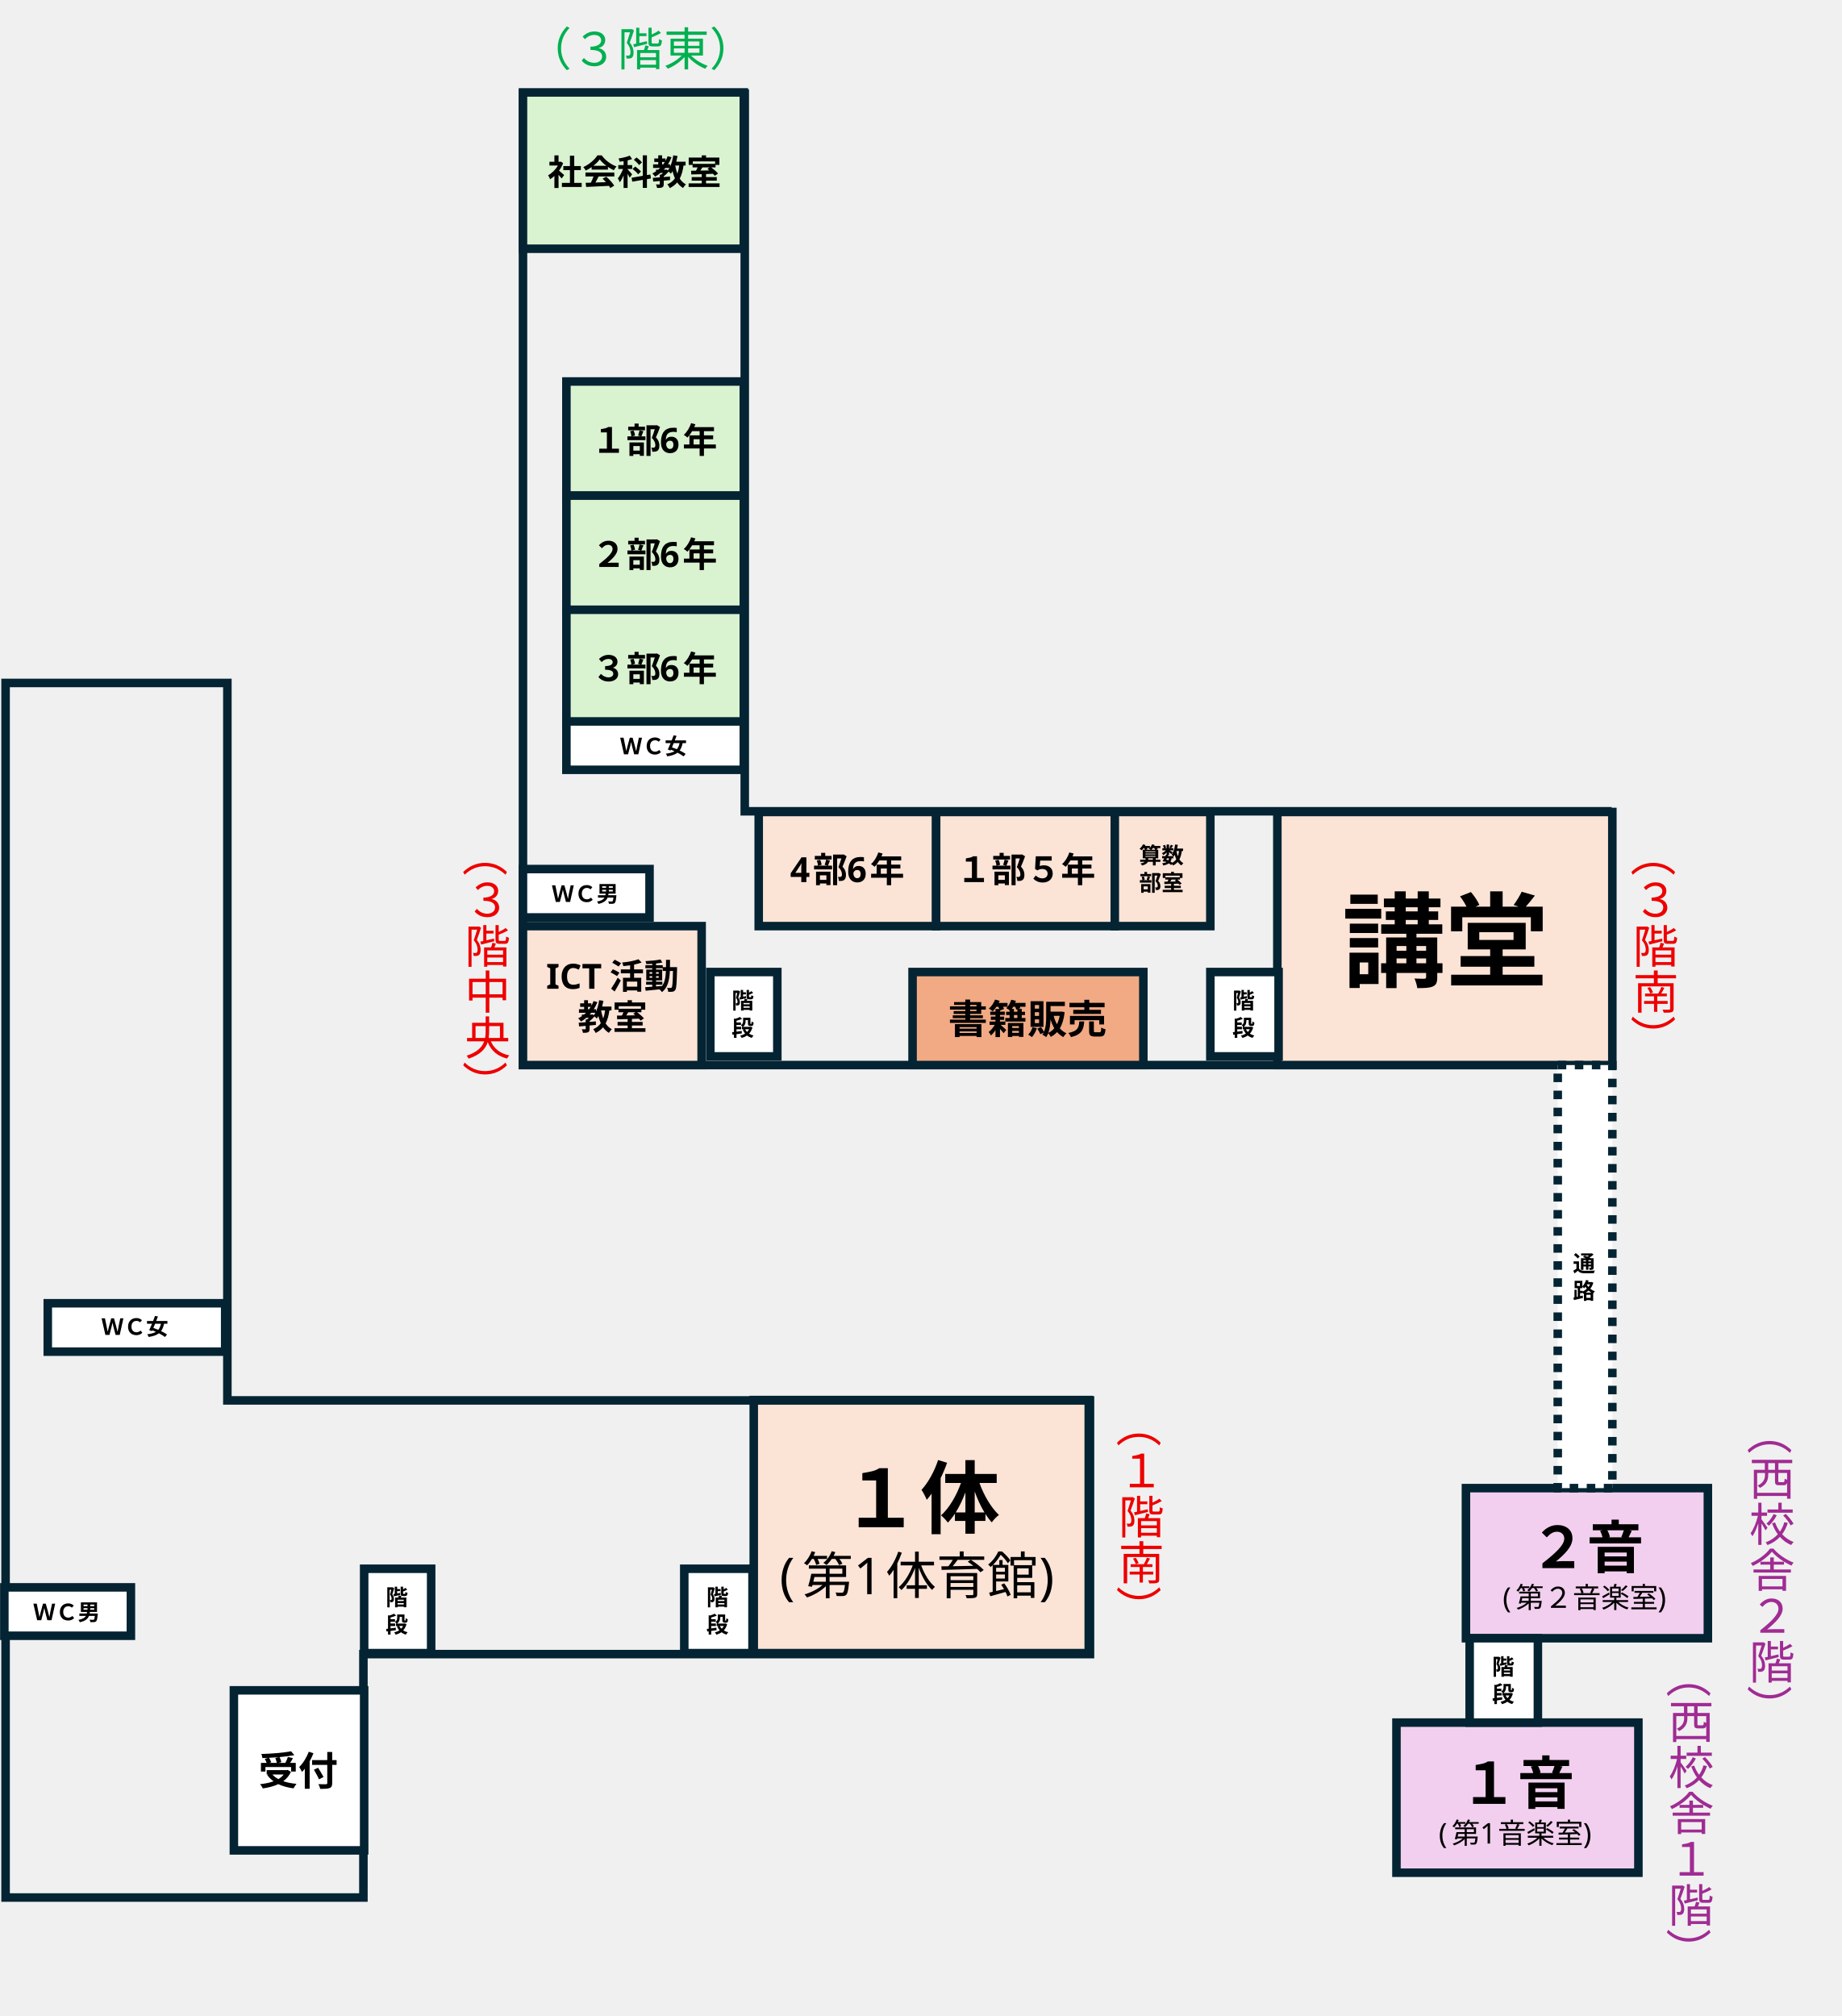
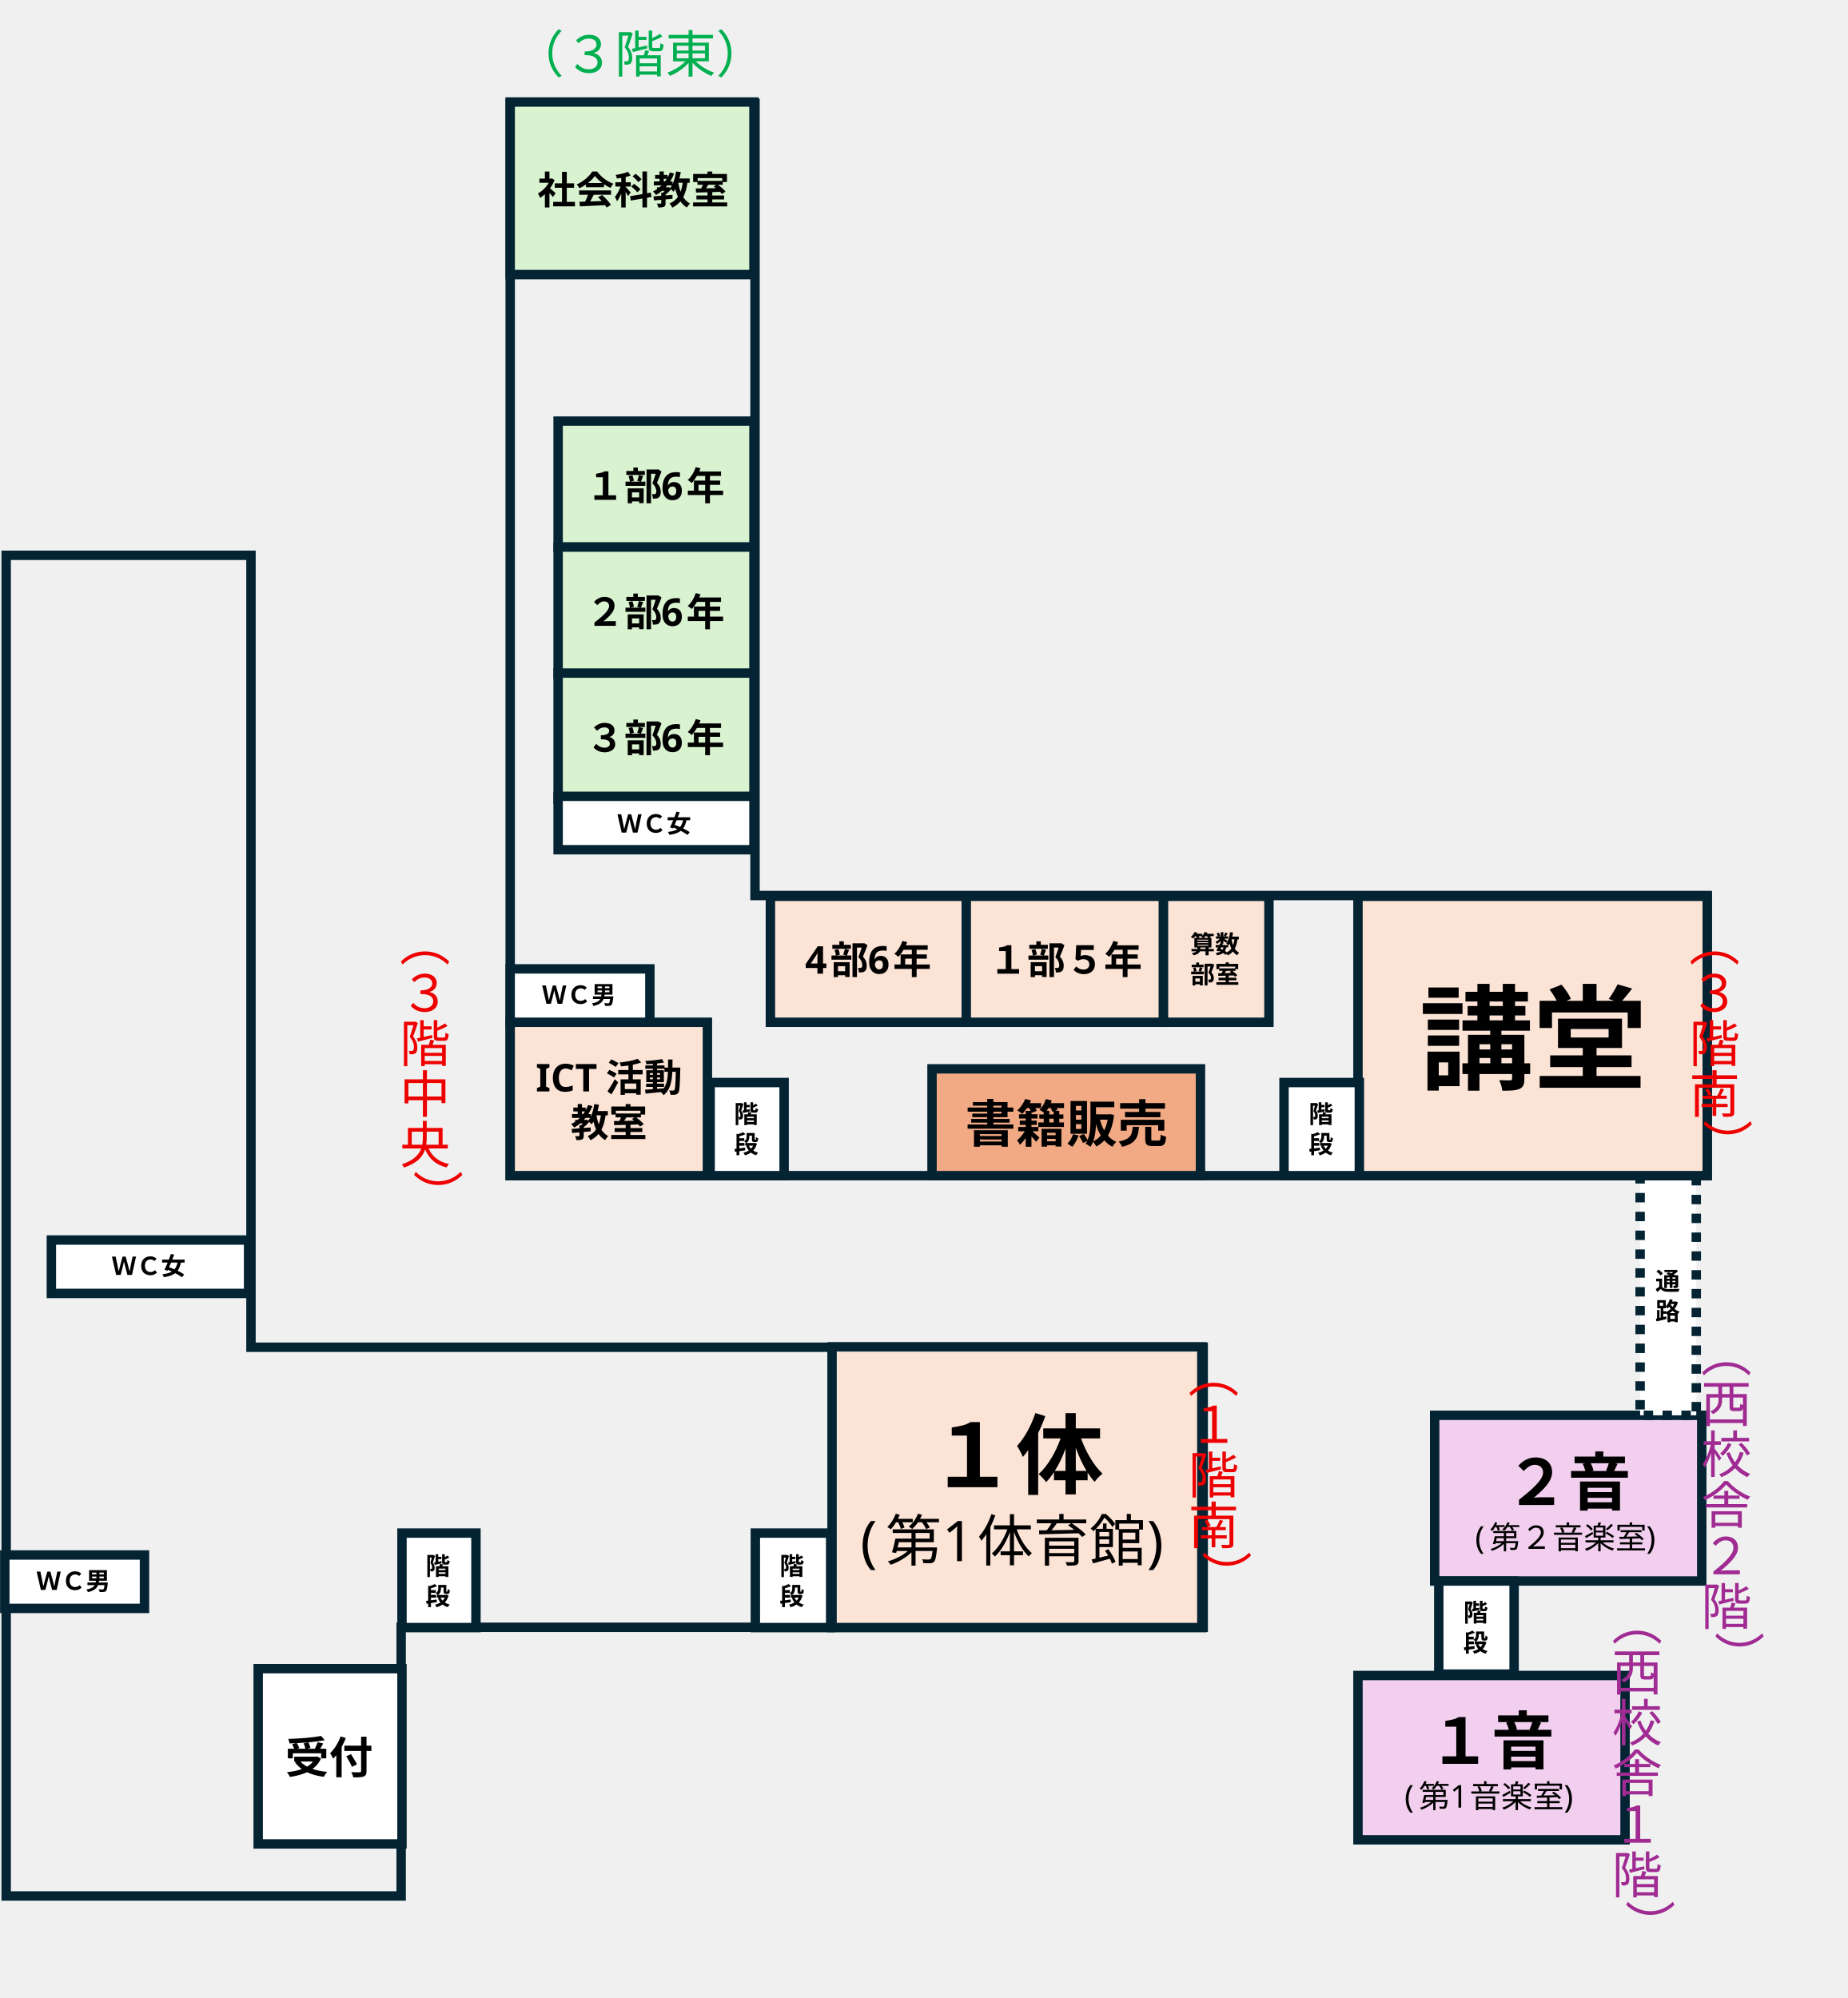
- <svg xmlns="http://www.w3.org/2000/svg" viewBox="0 0 1484 1625" width="1484" height="1625" xml:space="preserve" overflow="hidden">
-   <g transform="translate(-2295 -173)">
+ <svg xmlns="http://www.w3.org/2000/svg" viewBox="0 0 1349 1459" width="1349" height="1459" xml:space="preserve" overflow="hidden">
+   <g transform="translate(-2344 -173)">
+     <rect x="3335.5" y="1396.5" width="195" height="120" stroke="#042433" stroke-width="6.875" stroke-miterlimit="8" fill="#F2CFEE" />
+     <text font-family="Meiryo UI,Meiryo UI_MSFontService,sans-serif" font-weight="700" font-size="46" transform="matrix(1 0 0 1 3386.94 1461)">１音</text>
+     <text font-family="Meiryo UI,Meiryo UI_MSFontService,sans-serif" font-weight="400" font-size="23" transform="matrix(1 0 0 1 3369.45 1493)">(</text>
+     <text font-family="Meiryo UI,Meiryo UI_MSFontService,sans-serif" font-weight="400" font-size="23" transform="matrix(1 0 0 1 3379.77 1493)">第</text>
+     <text font-family="Meiryo UI,Meiryo UI_MSFontService,sans-serif" font-weight="400" font-size="23" transform="matrix(1 0 0 1 3402.68 1493)">1</text>
+     <text font-family="Meiryo UI,Meiryo UI_MSFontService,sans-serif" font-weight="400" font-size="23" transform="matrix(1 0 0 1 3417 1493)">音楽室</text>
+     <text font-family="Meiryo UI,Meiryo UI_MSFontService,sans-serif" font-weight="400" font-size="23" transform="matrix(1 0 0 1 3485.75 1493)">)</text>
+     <rect x="3391.5" y="1206.5" width="195" height="121" stroke="#042433" stroke-width="6.875" stroke-miterlimit="8" fill="#F2CFEE" />
+     <text font-family="Meiryo UI,Meiryo UI_MSFontService,sans-serif" font-weight="700" font-size="46" transform="matrix(1 0 0 1 3442.8 1272)">２音</text>
+     <text font-family="Meiryo UI,Meiryo UI_MSFontService,sans-serif" font-weight="400" font-size="23" transform="matrix(1 0 0 1 3421.03 1304)">(</text>
+     <text font-family="Meiryo UI,Meiryo UI_MSFontService,sans-serif" font-weight="400" font-size="23" transform="matrix(1 0 0 1 3431.34 1304)">第２音楽室</text>
+     <text font-family="Meiryo UI,Meiryo UI_MSFontService,sans-serif" font-weight="400" font-size="23" transform="matrix(1 0 0 1 3545.93 1304)">)</text>
+     <rect x="3394.5" y="1327.5" width="55" height="68" stroke="#042433" stroke-width="6.875" stroke-miterlimit="8" fill="#FFFFFF" />
+     <text font-family="Meiryo UI,Meiryo UI_MSFontService,sans-serif" font-weight="700" font-size="18" transform="matrix(1 0 0 1 3412.44 1357)">階</text>
+     <text font-family="Meiryo UI,Meiryo UI_MSFontService,sans-serif" font-weight="700" font-size="18" transform="matrix(1 0 0 1 3412.44 1379)">段</text>
+     <text fill="#A02B93" font-family="Meiryo UI,Meiryo UI_MSFontService,sans-serif" font-weight="400" font-size="37" transform="matrix(1 2.95822e-25 -2.95822e-25 1 3622.43 1140)" text-anchor="middle">
+       <tspan x="15.727" y="34.60">︵</tspan>
+       <tspan x="15.727" y="71.60">西</tspan>
+       <tspan x="15.727" y="108.60">校</tspan>
+       <tspan x="15.727" y="145.60">舎</tspan>
+       <tspan x="15.727" y="182.60">２</tspan>
+       <tspan x="15.727" y="219.60">階</tspan>
+       <tspan x="15.727" y="256.60">︶</tspan>
+     </text>
+     <text fill="#A02B93" font-family="Meiryo UI,Meiryo UI_MSFontService,sans-serif" font-weight="400" font-size="37" transform="matrix(1 2.95822e-25 -2.95822e-25 1 3557.27 1336)" text-anchor="middle">
+       <tspan x="15.727" y="34.60">︵</tspan>
+       <tspan x="15.727" y="71.60">西</tspan>
+       <tspan x="15.727" y="108.60">校</tspan>
+       <tspan x="15.727" y="145.60">舎</tspan>
+       <tspan x="15.727" y="182.60">１</tspan>
+       <tspan x="15.727" y="219.60">階</tspan>
+       <tspan x="15.727" y="256.60">︶</tspan>
+     </text>
+     <rect x="3541.5" y="1031.5" width="41" height="175" stroke="#042433" stroke-width="6.875" stroke-miterlimit="8" stroke-dasharray="6.875 6.875" fill="#FFFFFF" />
+     <text font-family="Meiryo UI,Meiryo UI_MSFontService,sans-serif" font-weight="700" font-size="18" transform="matrix(1 0 0 1 3552.59 1115)">通</text>
+     <text font-family="Meiryo UI,Meiryo UI_MSFontService,sans-serif" font-weight="700" font-size="18" transform="matrix(1 0 0 1 3552.59 1137)">路</text>
    <path d="M2716.5 248.5 2895.25 248.5 2895.25 826.941 3590.5 826.941 3590.5 1031.5 2716.5 1031.5 2716.5 826.941 2716.5 826.941Z" stroke="#042433" stroke-width="6.875" stroke-miterlimit="8" fill="none" fill-rule="evenodd" />
-     <rect x="3324.5" y="827.5" width="270" height="204" stroke="#042433" stroke-width="6.875" stroke-miterlimit="8" fill="#FBE3D6" />
-     <text font-family="Meiryo UI,Meiryo UI_MSFontService,sans-serif" font-weight="700" font-size="83" transform="matrix(1 0 0 1 3376.77 962)">講堂</text>
+     <rect x="3335.5" y="827.5" width="255" height="204" stroke="#042433" stroke-width="6.875" stroke-miterlimit="8" fill="#FBE3D6" />
+     <text font-family="Meiryo UI,Meiryo UI_MSFontService,sans-serif" font-weight="700" font-size="83" transform="matrix(1 0 0 1 3380.38 962)">講堂</text>
    <rect x="2906.5" y="827.5" width="143" height="92" stroke="#042433" stroke-width="6.875" stroke-miterlimit="8" fill="#FBE3D6" />
    <text font-family="Meiryo UI,Meiryo UI_MSFontService,sans-serif" font-weight="700" font-size="28" transform="matrix(1 0 0 1 2931.8 884)">4</text>
    <text font-family="Meiryo UI,Meiryo UI_MSFontService,sans-serif" font-weight="700" font-size="28" transform="matrix(1 0 0 1 2950.14 884)">部</text>
    <text font-family="Meiryo UI,Meiryo UI_MSFontService,sans-serif" font-weight="700" font-size="28" transform="matrix(1 0 0 1 2977.64 884)">6</text>
    <text font-family="Meiryo UI,Meiryo UI_MSFontService,sans-serif" font-weight="700" font-size="28" transform="matrix(1 0 0 1 2995.97 884)">年</text>
    <rect x="3049.5" y="827.5" width="144" height="92" stroke="#042433" stroke-width="6.875" stroke-miterlimit="8" fill="#FBE3D6" />
    <text font-family="Meiryo UI,Meiryo UI_MSFontService,sans-serif" font-weight="700" font-size="28" transform="matrix(1 0 0 1 3065.96 884)">１部５年</text>
    <rect x="3193.5" y="827.5" width="77" height="92" stroke="#042433" stroke-width="6.875" stroke-miterlimit="8" fill="#FBE3D6" />
    <text font-family="Meiryo UI,Meiryo UI_MSFontService,sans-serif" font-weight="700" font-size="18" transform="matrix(1 0 0 1 3213.08 869)">算数</text>
    <text font-family="Meiryo UI,Meiryo UI_MSFontService,sans-serif" font-weight="700" font-size="18" transform="matrix(1 0 0 1 3213.08 891)">部室</text>
-     <rect x="3030.5" y="956.5" width="186" height="75" stroke="#042433" stroke-width="6.875" stroke-miterlimit="8" fill="#F2AA84" />
-     <text font-family="Meiryo UI,Meiryo UI_MSFontService,sans-serif" font-weight="700" font-size="32" transform="matrix(1 0 0 1 3059.09 1006)">書籍販売</text>
+     <rect x="3024.5" y="953.5" width="196" height="78" stroke="#042433" stroke-width="6.875" stroke-miterlimit="8" fill="#F2AA84" />
+     <text font-family="Meiryo UI,Meiryo UI_MSFontService,sans-serif" font-weight="700" font-size="37" transform="matrix(1 0 0 1 3048.7 1007)">書籍販売</text>
    <rect x="2716.5" y="919.5" width="144" height="112" stroke="#042433" stroke-width="6.875" stroke-miterlimit="8" fill="#FBE3D6" />
    <text font-family="Meiryo UI,Meiryo UI_MSFontService,sans-serif" font-weight="700" font-size="28" transform="matrix(1 0 0 1 2735.15 970)">ICT</text>
    <text font-family="Meiryo UI,Meiryo UI_MSFontService,sans-serif" font-weight="700" font-size="28" transform="matrix(1 0 0 1 2786.14 970)">活動</text>
    <text font-family="Meiryo UI,Meiryo UI_MSFontService,sans-serif" font-weight="700" font-size="28" transform="matrix(1 0 0 1 2760.66 1003)">教室</text>
-     <rect x="2902.5" y="1301.5" width="270" height="204" stroke="#042433" stroke-width="6.875" stroke-miterlimit="8" fill="#FBE3D6" />
-     <text font-family="Meiryo UI,Meiryo UI_MSFontService,sans-serif" font-weight="700" font-size="64" transform="matrix(1 0 0 1 2972.87 1404)">１体</text>
-     <text font-family="Meiryo UI,Meiryo UI_MSFontService,sans-serif" font-weight="400" font-size="41" transform="matrix(1 0 0 1 2923.31 1458)">(</text>
-     <text font-family="Meiryo UI,Meiryo UI_MSFontService,sans-serif" font-weight="400" font-size="41" transform="matrix(1 0 0 1 2941.64 1458)">第</text>
-     <text font-family="Meiryo UI,Meiryo UI_MSFontService,sans-serif" font-weight="400" font-size="41" transform="matrix(1 0 0 1 2982.89 1458)">1</text>
-     <text font-family="Meiryo UI,Meiryo UI_MSFontService,sans-serif" font-weight="400" font-size="41" transform="matrix(1 0 0 1 3008.67 1458)">体育館</text>
-     <text font-family="Meiryo UI,Meiryo UI_MSFontService,sans-serif" font-weight="400" font-size="41" transform="matrix(1 0 0 1 3132.42 1458)">)</text>
-     <text fill="#EE0000" font-family="Meiryo UI,Meiryo UI_MSFontService,sans-serif" font-weight="400" font-size="37" writing-mode="tb-rl" transform="matrix(1 2.95822e-25 -2.95822e-25 1 3613.8 840)" x="15.727" y="2.782">（３階南）</text>
+     <text fill="#EE0000" font-family="Meiryo UI,Meiryo UI_MSFontService,sans-serif" font-weight="400" font-size="37" transform="matrix(1 2.95822e-25 -2.95822e-25 1 3613.8 840)" text-anchor="middle">
+       <tspan x="15.727" y="34.60">︵</tspan>
+       <tspan x="15.727" y="71.60">３</tspan>
+       <tspan x="15.727" y="108.60">階</tspan>
+       <tspan x="15.727" y="145.60">南</tspan>
+       <tspan x="15.727" y="182.60">︶</tspan>
+     </text>
    <text fill="#00B050" font-family="Meiryo UI,Meiryo UI_MSFontService,sans-serif" font-weight="400" font-size="37" transform="matrix(1 0 0 1 2718.78 226)">（３階東）</text>
-     <text fill="#EE0000" font-family="Meiryo UI,Meiryo UI_MSFontService,sans-serif" font-weight="400" font-size="37" writing-mode="tb-rl" transform="matrix(1 2.95822e-25 -2.95822e-25 1 3199.21 1300)" x="15.727" y="2.782">（１階南）</text>
-     <rect x="3270.5" y="956.5" width="55" height="68" stroke="#042433" stroke-width="6.875" stroke-miterlimit="8" fill="#FFFFFF" />
-     <text font-family="Meiryo UI,Meiryo UI_MSFontService,sans-serif" font-weight="700" font-size="18" transform="matrix(1 0 0 1 3288.26 986)">階</text>
-     <text font-family="Meiryo UI,Meiryo UI_MSFontService,sans-serif" font-weight="700" font-size="18" transform="matrix(1 0 0 1 3288.26 1008)">段</text>
-     <rect x="2867.5" y="956.5" width="54" height="68" stroke="#042433" stroke-width="6.875" stroke-miterlimit="8" fill="#FFFFFF" />
-     <text font-family="Meiryo UI,Meiryo UI_MSFontService,sans-serif" font-weight="700" font-size="18" transform="matrix(1 0 0 1 2884.66 986)">階</text>
-     <text font-family="Meiryo UI,Meiryo UI_MSFontService,sans-serif" font-weight="700" font-size="18" transform="matrix(1 0 0 1 2884.66 1008)">段</text>
-     <rect x="2846.5" y="1437.5" width="55" height="68" stroke="#042433" stroke-width="6.875" stroke-miterlimit="8" fill="#FFFFFF" />
-     <text font-family="Meiryo UI,Meiryo UI_MSFontService,sans-serif" font-weight="700" font-size="18" transform="matrix(1 0 0 1 2864.29 1467)">階</text>
-     <text font-family="Meiryo UI,Meiryo UI_MSFontService,sans-serif" font-weight="700" font-size="18" transform="matrix(1 0 0 1 2864.29 1489)">段</text>
-     <rect x="2588.5" y="1437.5" width="54" height="68" stroke="#042433" stroke-width="6.875" stroke-miterlimit="8" fill="#FFFFFF" />
-     <text font-family="Meiryo UI,Meiryo UI_MSFontService,sans-serif" font-weight="700" font-size="18" transform="matrix(1 0 0 1 2605.83 1467)">階</text>
-     <text font-family="Meiryo UI,Meiryo UI_MSFontService,sans-serif" font-weight="700" font-size="18" transform="matrix(1 0 0 1 2605.83 1489)">段</text>
-     <path d="M2299.5 723.5 2478.25 723.5 2478.25 1301.79 3173.5 1301.79 3173.5 1506.3 2587.89 1506.3 2587.89 1702.5 2299.5 1702.5 2299.5 1506.3 2299.5 1506.01 2299.5 1301.79Z" stroke="#042433" stroke-width="6.875" stroke-miterlimit="8" fill="none" fill-rule="evenodd" />
-     <rect x="2483.5" y="1535.5" width="105" height="129" stroke="#042433" stroke-width="6.875" stroke-miterlimit="8" fill="#FFFFFF" />
-     <text font-family="Meiryo UI,Meiryo UI_MSFontService,sans-serif" font-weight="700" font-size="32" transform="matrix(1 0 0 1 2503.32 1612)">受付</text>
+     <rect x="3281.5" y="963.5" width="55" height="68" stroke="#042433" stroke-width="6.875" stroke-miterlimit="8" fill="#FFFFFF" />
+     <text font-family="Meiryo UI,Meiryo UI_MSFontService,sans-serif" font-weight="700" font-size="18" transform="matrix(1 0 0 1 3299.5 993)">階</text>
+     <text font-family="Meiryo UI,Meiryo UI_MSFontService,sans-serif" font-weight="700" font-size="18" transform="matrix(1 0 0 1 3299.5 1015)">段</text>
+     <rect x="2862.5" y="963.5" width="54" height="68" stroke="#042433" stroke-width="6.875" stroke-miterlimit="8" fill="#FFFFFF" />
+     <text font-family="Meiryo UI,Meiryo UI_MSFontService,sans-serif" font-weight="700" font-size="18" transform="matrix(1 0 0 1 2879.86 993)">階</text>
+     <text font-family="Meiryo UI,Meiryo UI_MSFontService,sans-serif" font-weight="700" font-size="18" transform="matrix(1 0 0 1 2879.86 1015)">段</text>
    <rect x="2751.5" y="480.5" width="143" height="92" stroke="#042433" stroke-width="6.875" stroke-miterlimit="8" fill="#D9F2D0" />
    <text font-family="Meiryo UI,Meiryo UI_MSFontService,sans-serif" font-weight="700" font-size="28" transform="matrix(1 0 0 1 2771.75 538)">１部</text>
    <text font-family="Meiryo UI,Meiryo UI_MSFontService,sans-serif" font-weight="700" font-size="28" transform="matrix(1 0 0 1 2826.75 538)">6</text>
    <text font-family="Meiryo UI,Meiryo UI_MSFontService,sans-serif" font-weight="700" font-size="28" transform="matrix(1 0 0 1 2845.08 538)">年</text>
    <rect x="2751.5" y="572.5" width="143" height="93" stroke="#042433" stroke-width="6.875" stroke-miterlimit="8" fill="#D9F2D0" />
    <text font-family="Meiryo UI,Meiryo UI_MSFontService,sans-serif" font-weight="700" font-size="28" transform="matrix(1 0 0 1 2771.75 630)">２部</text>
    <text font-family="Meiryo UI,Meiryo UI_MSFontService,sans-serif" font-weight="700" font-size="28" transform="matrix(1 0 0 1 2826.75 630)">6</text>
    <text font-family="Meiryo UI,Meiryo UI_MSFontService,sans-serif" font-weight="700" font-size="28" transform="matrix(1 0 0 1 2845.08 630)">年</text>
    <rect x="2751.5" y="664.5" width="143" height="92" stroke="#042433" stroke-width="6.875" stroke-miterlimit="8" fill="#D9F2D0" />
    <text font-family="Meiryo UI,Meiryo UI_MSFontService,sans-serif" font-weight="700" font-size="28" transform="matrix(1 0 0 1 2771.75 722)">３部</text>
    <text font-family="Meiryo UI,Meiryo UI_MSFontService,sans-serif" font-weight="700" font-size="28" transform="matrix(1 0 0 1 2826.75 722)">6</text>
    <text font-family="Meiryo UI,Meiryo UI_MSFontService,sans-serif" font-weight="700" font-size="28" transform="matrix(1 0 0 1 2845.08 722)">年</text>
    <rect x="2716.5" y="247.5" width="178" height="126" stroke="#042433" stroke-width="6.875" stroke-miterlimit="8" fill="#D9F2D0" />
    <text font-family="Meiryo UI,Meiryo UI_MSFontService,sans-serif" font-weight="700" font-size="28" transform="matrix(1 0 0 1 2736.4 322)">社会科教室</text>
-     <rect x="3420.5" y="1561.5" width="195" height="121" stroke="#042433" stroke-width="6.875" stroke-miterlimit="8" fill="#F2CFEE" />
-     <text font-family="Meiryo UI,Meiryo UI_MSFontService,sans-serif" font-weight="700" font-size="46" transform="matrix(1 0 0 1 3472.03 1627)">１音</text>
-     <text font-family="Meiryo UI,Meiryo UI_MSFontService,sans-serif" font-weight="400" font-size="23" transform="matrix(1 0 0 1 3454.54 1659)">(</text>
-     <text font-family="Meiryo UI,Meiryo UI_MSFontService,sans-serif" font-weight="400" font-size="23" transform="matrix(1 0 0 1 3464.85 1659)">第</text>
-     <text font-family="Meiryo UI,Meiryo UI_MSFontService,sans-serif" font-weight="400" font-size="23" transform="matrix(1 0 0 1 3487.77 1659)">1</text>
-     <text font-family="Meiryo UI,Meiryo UI_MSFontService,sans-serif" font-weight="400" font-size="23" transform="matrix(1 0 0 1 3502.09 1659)">音楽室</text>
-     <text font-family="Meiryo UI,Meiryo UI_MSFontService,sans-serif" font-weight="400" font-size="23" transform="matrix(1 0 0 1 3570.84 1659)">)</text>
-     <rect x="3476.5" y="1372.5" width="195" height="121" stroke="#042433" stroke-width="6.875" stroke-miterlimit="8" fill="#F2CFEE" />
-     <text font-family="Meiryo UI,Meiryo UI_MSFontService,sans-serif" font-weight="700" font-size="46" transform="matrix(1 0 0 1 3527.89 1437)">２音</text>
-     <text font-family="Meiryo UI,Meiryo UI_MSFontService,sans-serif" font-weight="400" font-size="23" transform="matrix(1 0 0 1 3506.12 1469)">(</text>
-     <text font-family="Meiryo UI,Meiryo UI_MSFontService,sans-serif" font-weight="400" font-size="23" transform="matrix(1 0 0 1 3516.43 1469)">第２音楽室</text>
-     <text font-family="Meiryo UI,Meiryo UI_MSFontService,sans-serif" font-weight="400" font-size="23" transform="matrix(1 0 0 1 3631.02 1469)">)</text>
-     <rect x="3479.5" y="1493.5" width="55" height="68" stroke="#042433" stroke-width="6.875" stroke-miterlimit="8" fill="#FFFFFF" />
-     <text font-family="Meiryo UI,Meiryo UI_MSFontService,sans-serif" font-weight="700" font-size="18" transform="matrix(1 0 0 1 3497.53 1523)">階</text>
-     <text font-family="Meiryo UI,Meiryo UI_MSFontService,sans-serif" font-weight="700" font-size="18" transform="matrix(1 0 0 1 3497.53 1545)">段</text>
-     <text fill="#A02B93" font-family="Meiryo UI,Meiryo UI_MSFontService,sans-serif" font-weight="400" font-size="37" writing-mode="tb-rl" transform="matrix(1 2.95822e-25 -2.95822e-25 1 3707.52 1306)" x="15.727" y="2.782">（西校舎２階）</text>
-     <text fill="#A02B93" font-family="Meiryo UI,Meiryo UI_MSFontService,sans-serif" font-weight="400" font-size="37" writing-mode="tb-rl" transform="matrix(1 2.95822e-25 -2.95822e-25 1 3642.36 1502)" x="15.727" y="2.782">（西校舎１階）</text>
-     <rect x="3550.5" y="1031.5" width="44" height="341" stroke="#042433" stroke-width="6.875" stroke-miterlimit="8" stroke-dasharray="6.875 6.875" fill="#FFFFFF" />
-     <text font-family="Meiryo UI,Meiryo UI_MSFontService,sans-serif" font-weight="700" font-size="18" transform="matrix(1 0 0 1 3562.69 1198)">通</text>
-     <text font-family="Meiryo UI,Meiryo UI_MSFontService,sans-serif" font-weight="700" font-size="18" transform="matrix(1 0 0 1 3562.69 1220)">路</text>
    <rect x="2751.5" y="754.5" width="143" height="39" stroke="#042433" stroke-width="6.875" stroke-miterlimit="8" fill="#FFFFFF" />
    <text font-family="Meiryo UI,Meiryo UI_MSFontService,sans-serif" font-weight="700" font-size="18" transform="matrix(1 0 0 1 2794.66 781)">ＷＣ女</text>
-     <rect x="2716.5" y="873.5" width="102" height="39" stroke="#042433" stroke-width="6.875" stroke-miterlimit="8" fill="#FFFFFF" />
-     <text font-family="Meiryo UI,Meiryo UI_MSFontService,sans-serif" font-weight="700" font-size="18" transform="matrix(1 0 0 1 2739.68 900)">ＷＣ男</text>
-     <rect x="2333.5" y="1223.5" width="143" height="39" stroke="#042433" stroke-width="6.875" stroke-miterlimit="8" fill="#FFFFFF" />
-     <text font-family="Meiryo UI,Meiryo UI_MSFontService,sans-serif" font-weight="700" font-size="18" transform="matrix(1 0 0 1 2376.68 1249)">ＷＣ女</text>
-     <rect x="2298.5" y="1452.5" width="102" height="39" stroke="#042433" stroke-width="6.875" stroke-miterlimit="8" fill="#FFFFFF" />
-     <text font-family="Meiryo UI,Meiryo UI_MSFontService,sans-serif" font-weight="700" font-size="18" transform="matrix(1 0 0 1 2321.7 1479)">ＷＣ男</text>
-     <text fill="#EE0000" font-family="Meiryo UI,Meiryo UI_MSFontService,sans-serif" font-weight="400" font-size="37" writing-mode="tb-rl" transform="matrix(1 2.95822e-25 -2.95822e-25 1 2672.29 840)" x="15.727" y="2.782">（３階中央）</text>
+     <rect x="2716.5" y="880.5" width="102" height="39" stroke="#042433" stroke-width="6.875" stroke-miterlimit="8" fill="#FFFFFF" />
+     <text font-family="Meiryo UI,Meiryo UI_MSFontService,sans-serif" font-weight="700" font-size="18" transform="matrix(1 0 0 1 2739.68 906)">ＷＣ男</text>
+     <path d="M2348.5 578.5 2527.25 578.5 2527.25 1156.79 3222.5 1156.79 3222.5 1361.3 2636.89 1361.3 2636.89 1557.5 2348.5 1557.5 2348.5 1361.3 2348.5 1361.01 2348.5 1156.79Z" stroke="#042433" stroke-width="6.875" stroke-miterlimit="8" fill="none" fill-rule="evenodd" />
+     <rect x="2951.5" y="1156.5" width="270" height="205" stroke="#042433" stroke-width="6.875" stroke-miterlimit="8" fill="#FBE3D6" />
+     <text font-family="Meiryo UI,Meiryo UI_MSFontService,sans-serif" font-weight="700" font-size="64" transform="matrix(1 0 0 1 3021.75 1259)">１体</text>
+     <text font-family="Meiryo UI,Meiryo UI_MSFontService,sans-serif" font-weight="400" font-size="41" transform="matrix(1 0 0 1 2972.18 1313)">(</text>
+     <text font-family="Meiryo UI,Meiryo UI_MSFontService,sans-serif" font-weight="400" font-size="41" transform="matrix(1 0 0 1 2990.51 1313)">第</text>
+     <text font-family="Meiryo UI,Meiryo UI_MSFontService,sans-serif" font-weight="400" font-size="41" transform="matrix(1 0 0 1 3031.76 1313)">1</text>
+     <text font-family="Meiryo UI,Meiryo UI_MSFontService,sans-serif" font-weight="400" font-size="41" transform="matrix(1 0 0 1 3057.54 1313)">体育館</text>
+     <text font-family="Meiryo UI,Meiryo UI_MSFontService,sans-serif" font-weight="400" font-size="41" transform="matrix(1 0 0 1 3181.29 1313)">)</text>
+     <text fill="#EE0000" font-family="Meiryo UI,Meiryo UI_MSFontService,sans-serif" font-weight="400" font-size="37" transform="matrix(1 2.95822e-25 -2.95822e-25 1 3248.08 1155)" text-anchor="middle">
+       <tspan x="15.727" y="34.60">︵</tspan>
+       <tspan x="15.727" y="71.60">１</tspan>
+       <tspan x="15.727" y="108.60">階</tspan>
+       <tspan x="15.727" y="145.60">南</tspan>
+       <tspan x="15.727" y="182.60">︶</tspan>
+     </text>
+     <rect x="2895.5" y="1292.5" width="55" height="69" stroke="#042433" stroke-width="6.875" stroke-miterlimit="8" fill="#FFFFFF" />
+     <text font-family="Meiryo UI,Meiryo UI_MSFontService,sans-serif" font-weight="700" font-size="18" transform="matrix(1 0 0 1 2913.17 1323)">階</text>
+     <text font-family="Meiryo UI,Meiryo UI_MSFontService,sans-serif" font-weight="700" font-size="18" transform="matrix(1 0 0 1 2913.17 1345)">段</text>
+     <rect x="2637.5" y="1292.5" width="54" height="69" stroke="#042433" stroke-width="6.875" stroke-miterlimit="8" fill="#FFFFFF" />
+     <text font-family="Meiryo UI,Meiryo UI_MSFontService,sans-serif" font-weight="700" font-size="18" transform="matrix(1 0 0 1 2654.71 1323)">階</text>
+     <text font-family="Meiryo UI,Meiryo UI_MSFontService,sans-serif" font-weight="700" font-size="18" transform="matrix(1 0 0 1 2654.71 1345)">段</text>
+     <rect x="2532.5" y="1391.5" width="105" height="128" stroke="#042433" stroke-width="6.875" stroke-miterlimit="8" fill="#FFFFFF" />
+     <text font-family="Meiryo UI,Meiryo UI_MSFontService,sans-serif" font-weight="700" font-size="32" transform="matrix(1 0 0 1 2552.19 1468)">受付</text>
+     <rect x="2381.5" y="1078.5" width="144" height="39" stroke="#042433" stroke-width="6.875" stroke-miterlimit="8" fill="#FFFFFF" />
+     <text font-family="Meiryo UI,Meiryo UI_MSFontService,sans-serif" font-weight="700" font-size="18" transform="matrix(1 0 0 1 2425.55 1104)">ＷＣ女</text>
+     <rect x="2347.5" y="1308.5" width="102" height="39" stroke="#042433" stroke-width="6.875" stroke-miterlimit="8" fill="#FFFFFF" />
+     <text font-family="Meiryo UI,Meiryo UI_MSFontService,sans-serif" font-weight="700" font-size="18" transform="matrix(1 0 0 1 2370.57 1334)">ＷＣ男</text>
+     <text fill="#EE0000" font-family="Meiryo UI,Meiryo UI_MSFontService,sans-serif" font-weight="400" font-size="37" transform="matrix(1 2.95822e-25 -2.95822e-25 1 2672.29 840)" text-anchor="middle">
+       <tspan x="15.727" y="34.60">︵</tspan>
+       <tspan x="15.727" y="71.60">３</tspan>
+       <tspan x="15.727" y="108.60">階</tspan>
+       <tspan x="15.727" y="145.60">中</tspan>
+       <tspan x="15.727" y="182.60">央</tspan>
+       <tspan x="15.727" y="219.60">︶</tspan>
+     </text>
  </g>
</svg>
